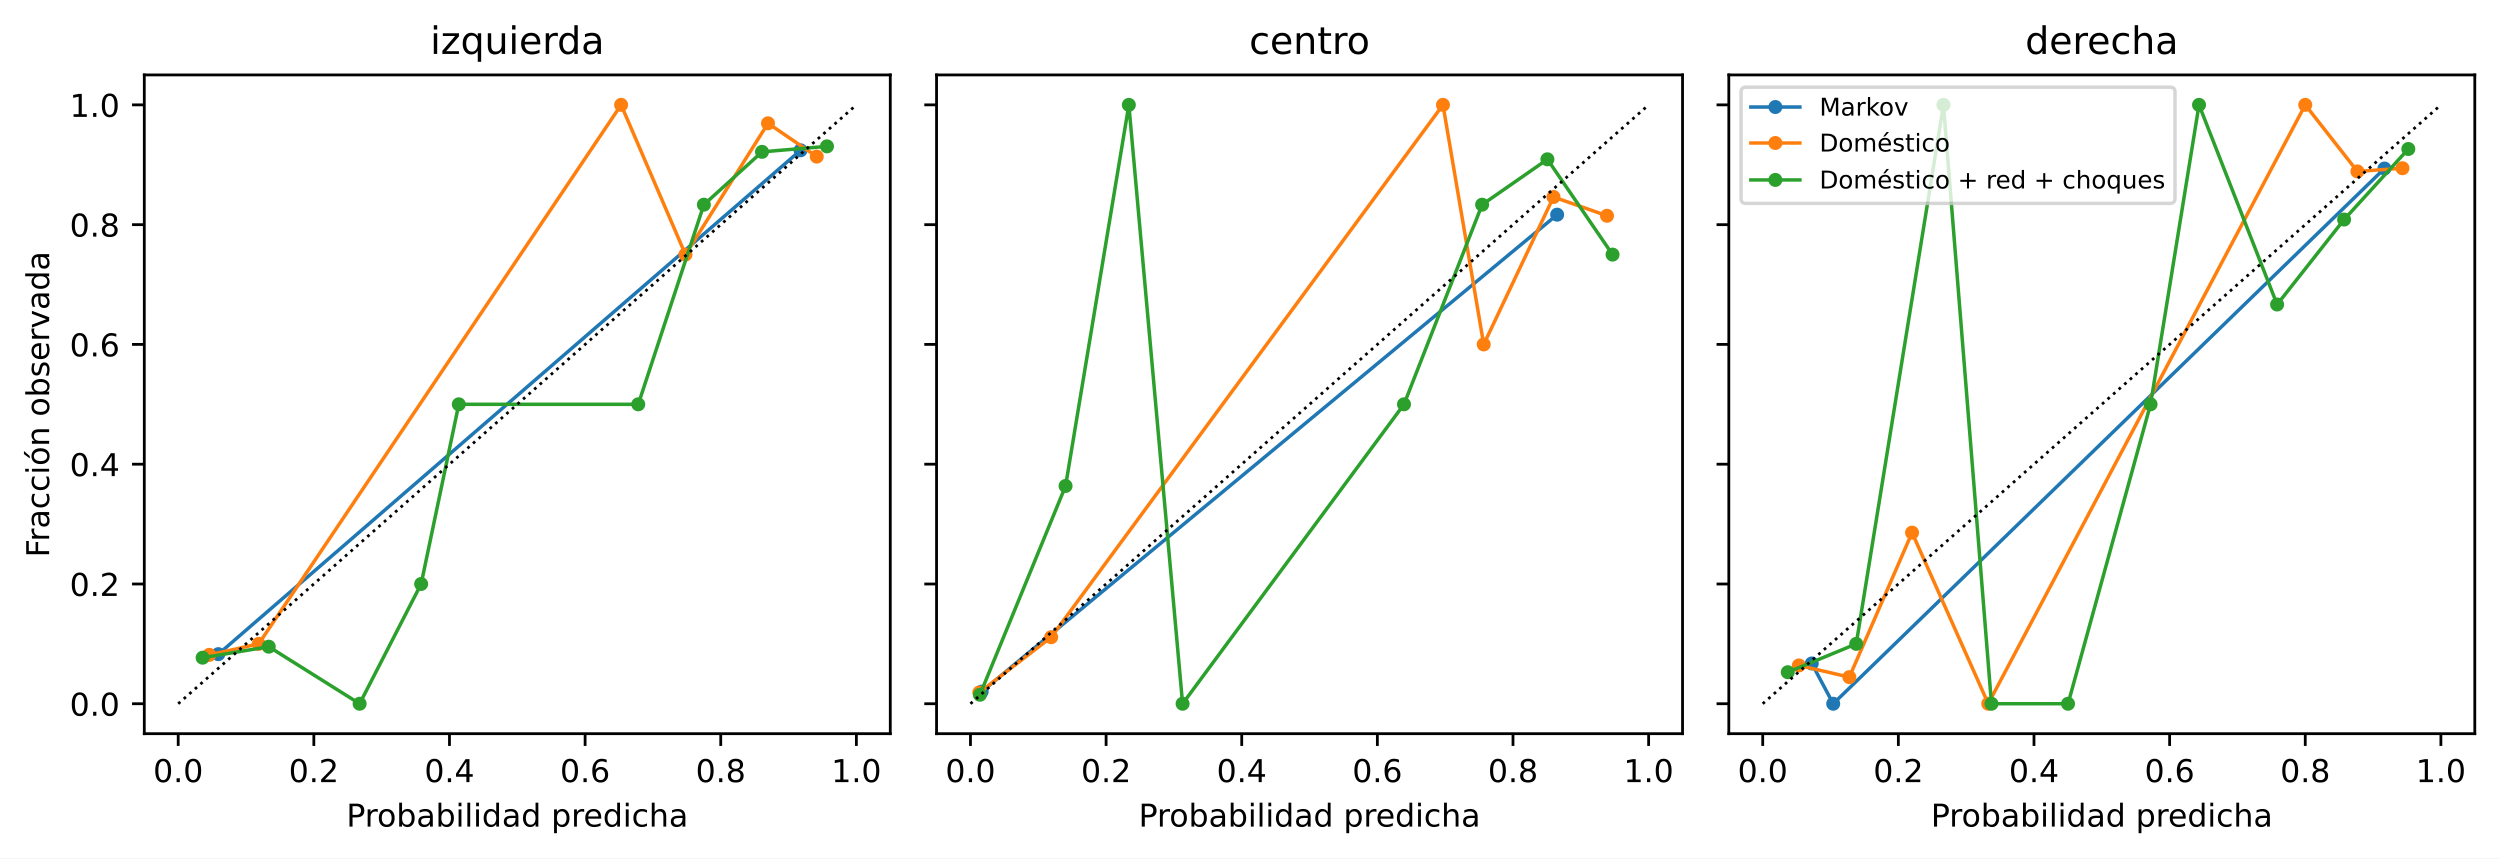
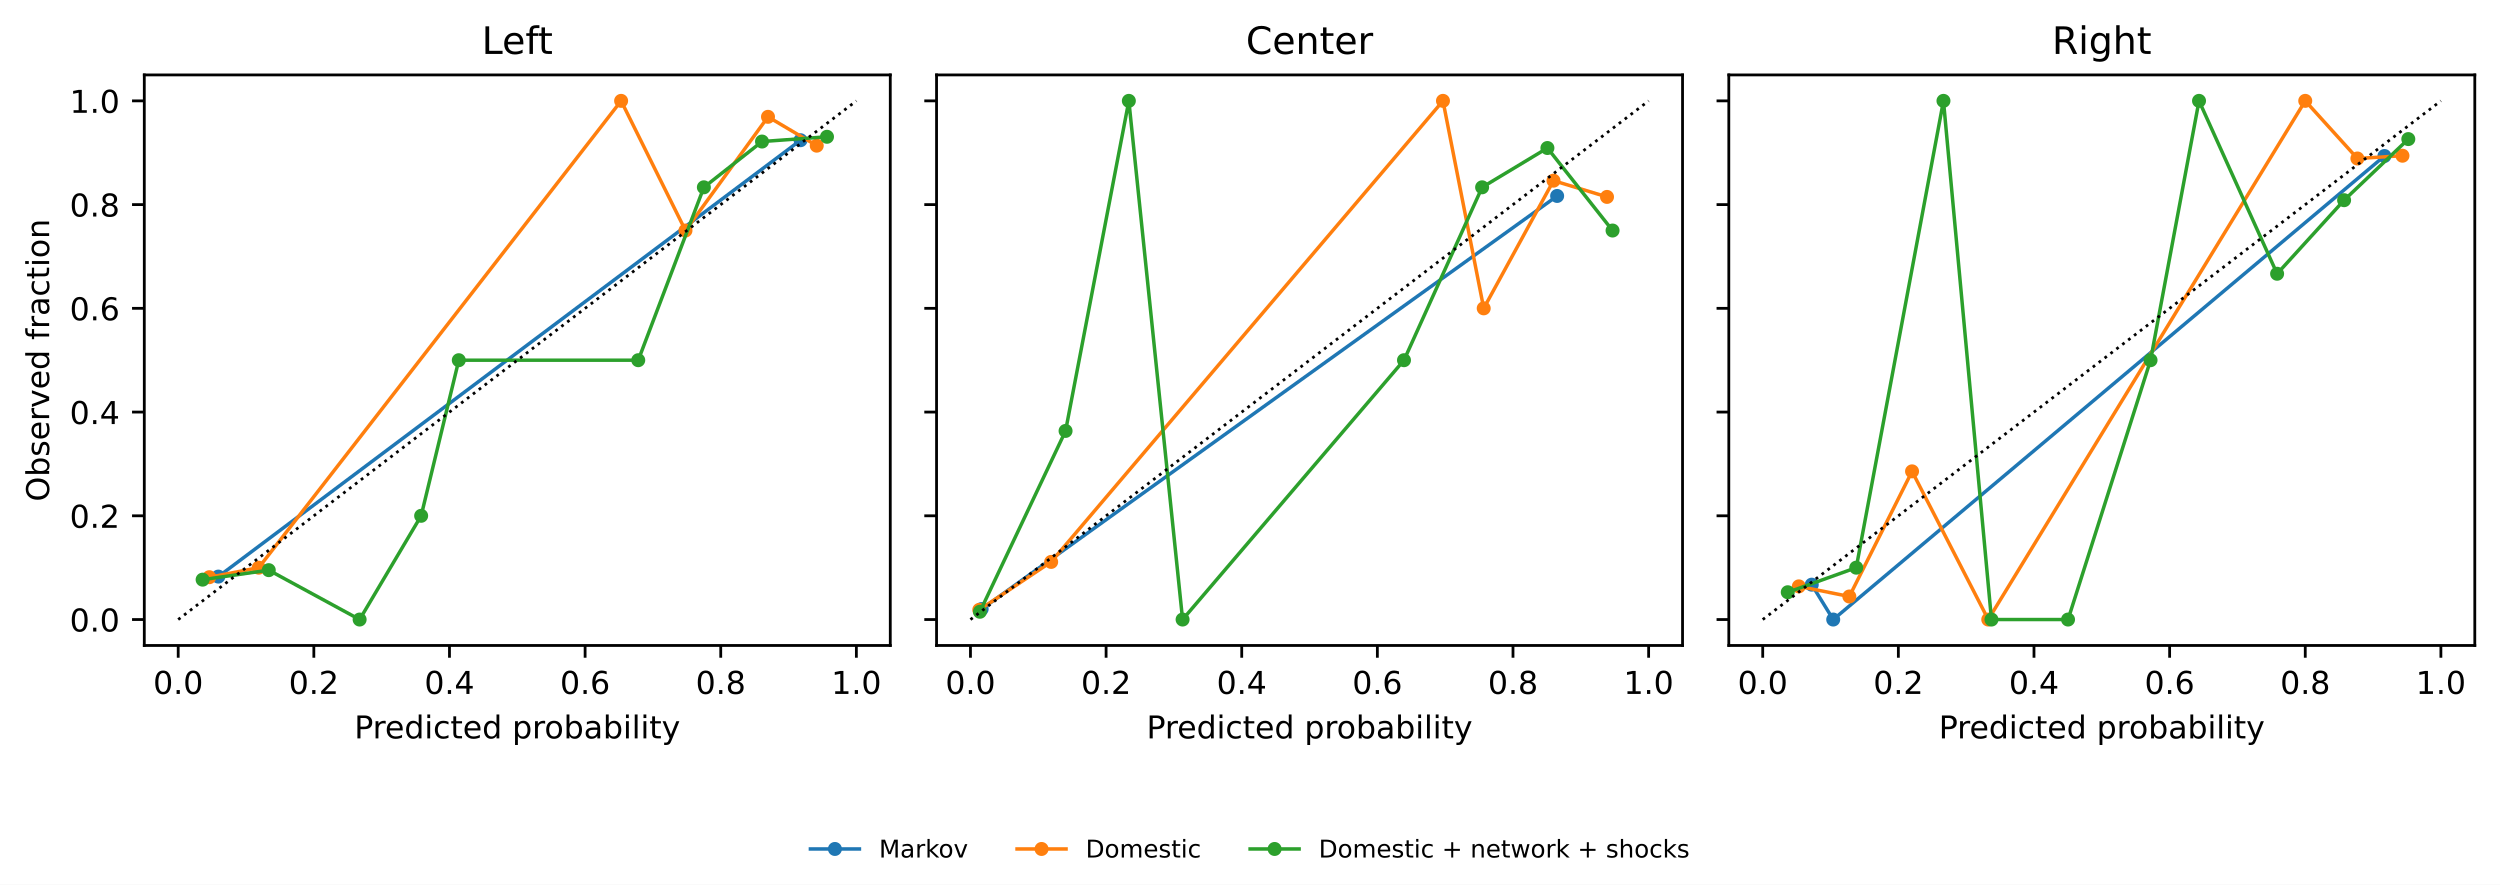
- <svg xmlns="http://www.w3.org/2000/svg" xmlns:xlink="http://www.w3.org/1999/xlink" width="714.223pt" height="245.227pt" viewBox="0 0 714.223 245.227" version="1.1">
+ <svg xmlns="http://www.w3.org/2000/svg" xmlns:xlink="http://www.w3.org/1999/xlink" width="714.223pt" height="252.746pt" viewBox="0 0 714.223 252.746" version="1.1">
  <defs>
    <style type="text/css">*{stroke-linejoin: round; stroke-linecap: butt}</style>
  </defs>
  <g id="figure_1">
    <g id="patch_1">
-       <path d="M 0 245.227  L 714.223 245.227  L 714.223 0  L 0 0  z " style="fill: #ffffff" />
+       <path d="M 0 252.746  L 714.223 252.746  L 714.223 0  L 0 0  z " style="fill: #ffffff" />
    </g>
    <g id="axes_1">
      <g id="patch_2">
-         <path d="M 41.223 209.606  L 254.343 209.606  L 254.343 21.406  L 41.223 21.406  z " style="fill: #ffffff" />
+         <path d="M 41.223 184.406  L 254.343 184.406  L 254.343 21.406  L 41.223 21.406  z " style="fill: #ffffff" />
      </g>
      <g id="matplotlib.axis_1">
        <g id="xtick_1">
          <g id="line2d_1">
            <defs>
-               <path id="m44f954d592" d="M 0 0  L 0 3.5  " style="stroke: #000000; stroke-width: 0.8" />
+               <path id="m53b1860541" d="M 0 0  L 0 3.5  " style="stroke: #000000; stroke-width: 0.8" />
            </defs>
            <g>
-               <use xlink:href="#m44f954d592" x="50.91" y="209.606" style="stroke: #000000; stroke-width: 0.8" />
+               <use xlink:href="#m53b1860541" x="50.91" y="184.406" style="stroke: #000000; stroke-width: 0.8" />
            </g>
          </g>
          <g id="text_1">
-             <text style="font-size: 9px; font-family: 'DejaVu Sans'; text-anchor: middle" x="50.91" y="223.445" transform="rotate(-0 50.9104 223.4449)">0.0</text>
+             <text style="font-size: 9px; font-family: 'DejaVu Sans'; text-anchor: middle" x="50.91" y="198.245" transform="rotate(-0 50.9104 198.2449)">0.0</text>
          </g>
        </g>
        <g id="xtick_2">
          <g id="line2d_2">
            <g>
-               <use xlink:href="#m44f954d592" x="89.659" y="209.606" style="stroke: #000000; stroke-width: 0.8" />
+               <use xlink:href="#m53b1860541" x="89.659" y="184.406" style="stroke: #000000; stroke-width: 0.8" />
            </g>
          </g>
          <g id="text_2">
-             <text style="font-size: 9px; font-family: 'DejaVu Sans'; text-anchor: middle" x="89.659" y="223.445" transform="rotate(-0 89.65949 223.4449)">0.2</text>
+             <text style="font-size: 9px; font-family: 'DejaVu Sans'; text-anchor: middle" x="89.659" y="198.245" transform="rotate(-0 89.65949 198.2449)">0.2</text>
          </g>
        </g>
        <g id="xtick_3">
          <g id="line2d_3">
            <g>
-               <use xlink:href="#m44f954d592" x="128.409" y="209.606" style="stroke: #000000; stroke-width: 0.8" />
+               <use xlink:href="#m53b1860541" x="128.409" y="184.406" style="stroke: #000000; stroke-width: 0.8" />
            </g>
          </g>
          <g id="text_3">
-             <text style="font-size: 9px; font-family: 'DejaVu Sans'; text-anchor: middle" x="128.409" y="223.445" transform="rotate(-0 128.4086 223.4449)">0.4</text>
+             <text style="font-size: 9px; font-family: 'DejaVu Sans'; text-anchor: middle" x="128.409" y="198.245" transform="rotate(-0 128.4086 198.2449)">0.4</text>
          </g>
        </g>
        <g id="xtick_4">
          <g id="line2d_4">
            <g>
-               <use xlink:href="#m44f954d592" x="167.158" y="209.606" style="stroke: #000000; stroke-width: 0.8" />
+               <use xlink:href="#m53b1860541" x="167.158" y="184.406" style="stroke: #000000; stroke-width: 0.8" />
            </g>
          </g>
          <g id="text_4">
-             <text style="font-size: 9px; font-family: 'DejaVu Sans'; text-anchor: middle" x="167.158" y="223.445" transform="rotate(-0 167.1577 223.4449)">0.6</text>
+             <text style="font-size: 9px; font-family: 'DejaVu Sans'; text-anchor: middle" x="167.158" y="198.245" transform="rotate(-0 167.1577 198.2449)">0.6</text>
          </g>
        </g>
        <g id="xtick_5">
          <g id="line2d_5">
            <g>
-               <use xlink:href="#m44f954d592" x="205.907" y="209.606" style="stroke: #000000; stroke-width: 0.8" />
+               <use xlink:href="#m53b1860541" x="205.907" y="184.406" style="stroke: #000000; stroke-width: 0.8" />
            </g>
          </g>
          <g id="text_5">
-             <text style="font-size: 9px; font-family: 'DejaVu Sans'; text-anchor: middle" x="205.907" y="223.445" transform="rotate(-0 205.9068 223.4449)">0.8</text>
+             <text style="font-size: 9px; font-family: 'DejaVu Sans'; text-anchor: middle" x="205.907" y="198.245" transform="rotate(-0 205.9068 198.2449)">0.8</text>
          </g>
        </g>
        <g id="xtick_6">
          <g id="line2d_6">
            <g>
-               <use xlink:href="#m44f954d592" x="244.656" y="209.606" style="stroke: #000000; stroke-width: 0.8" />
+               <use xlink:href="#m53b1860541" x="244.656" y="184.406" style="stroke: #000000; stroke-width: 0.8" />
            </g>
          </g>
          <g id="text_6">
-             <text style="font-size: 9px; font-family: 'DejaVu Sans'; text-anchor: middle" x="244.656" y="223.445" transform="rotate(-0 244.6559 223.4449)">1.0</text>
+             <text style="font-size: 9px; font-family: 'DejaVu Sans'; text-anchor: middle" x="244.656" y="198.245" transform="rotate(-0 244.6559 198.2449)">1.0</text>
          </g>
        </g>
        <g id="text_7">
-           <text style="font-size: 9px; font-family: 'DejaVu Sans'; text-anchor: middle" x="147.783" y="236.155" transform="rotate(-0 147.7831 236.1552)">Probabilidad predicha</text>
+           <text style="font-size: 9px; font-family: 'DejaVu Sans'; text-anchor: middle" x="147.783" y="210.955" transform="rotate(-0 147.7831 210.9552)">Predicted probability</text>
        </g>
      </g>
      <g id="matplotlib.axis_2">
        <g id="ytick_1">
          <g id="line2d_7">
            <defs>
-               <path id="m772bb46db2" d="M 0 0  L -3.5 0  " style="stroke: #000000; stroke-width: 0.8" />
+               <path id="m2ec05d29e2" d="M 0 0  L -3.5 0  " style="stroke: #000000; stroke-width: 0.8" />
            </defs>
            <g>
-               <use xlink:href="#m772bb46db2" x="41.223" y="201.052" style="stroke: #000000; stroke-width: 0.8" />
+               <use xlink:href="#m2ec05d29e2" x="41.223" y="176.997" style="stroke: #000000; stroke-width: 0.8" />
            </g>
          </g>
          <g id="text_8">
-             <text style="font-size: 9px; font-family: 'DejaVu Sans'; text-anchor: end" x="34.223" y="204.471" transform="rotate(-0 34.22313 204.4711)">0.0</text>
+             <text style="font-size: 9px; font-family: 'DejaVu Sans'; text-anchor: end" x="34.223" y="180.417" transform="rotate(-0 34.22313 180.4165)">0.0</text>
          </g>
        </g>
        <g id="ytick_2">
          <g id="line2d_8">
            <g>
-               <use xlink:href="#m772bb46db2" x="41.223" y="166.834" style="stroke: #000000; stroke-width: 0.8" />
+               <use xlink:href="#m2ec05d29e2" x="41.223" y="147.361" style="stroke: #000000; stroke-width: 0.8" />
            </g>
          </g>
          <g id="text_9">
-             <text style="font-size: 9px; font-family: 'DejaVu Sans'; text-anchor: end" x="34.223" y="170.253" transform="rotate(-0 34.22313 170.2529)">0.2</text>
+             <text style="font-size: 9px; font-family: 'DejaVu Sans'; text-anchor: end" x="34.223" y="150.78" transform="rotate(-0 34.22313 150.7802)">0.2</text>
          </g>
        </g>
        <g id="ytick_3">
          <g id="line2d_9">
            <g>
-               <use xlink:href="#m772bb46db2" x="41.223" y="132.615" style="stroke: #000000; stroke-width: 0.8" />
+               <use xlink:href="#m2ec05d29e2" x="41.223" y="117.724" style="stroke: #000000; stroke-width: 0.8" />
            </g>
          </g>
          <g id="text_10">
-             <text style="font-size: 9px; font-family: 'DejaVu Sans'; text-anchor: end" x="34.223" y="136.035" transform="rotate(-0 34.22313 136.0347)">0.4</text>
+             <text style="font-size: 9px; font-family: 'DejaVu Sans'; text-anchor: end" x="34.223" y="121.144" transform="rotate(-0 34.22313 121.1438)">0.4</text>
          </g>
        </g>
        <g id="ytick_4">
          <g id="line2d_10">
            <g>
-               <use xlink:href="#m772bb46db2" x="41.223" y="98.397" style="stroke: #000000; stroke-width: 0.8" />
+               <use xlink:href="#m2ec05d29e2" x="41.223" y="88.088" style="stroke: #000000; stroke-width: 0.8" />
            </g>
          </g>
          <g id="text_11">
-             <text style="font-size: 9px; font-family: 'DejaVu Sans'; text-anchor: end" x="34.223" y="101.817" transform="rotate(-0 34.22313 101.8165)">0.6</text>
+             <text style="font-size: 9px; font-family: 'DejaVu Sans'; text-anchor: end" x="34.223" y="91.507" transform="rotate(-0 34.22313 91.50743)">0.6</text>
          </g>
        </g>
        <g id="ytick_5">
          <g id="line2d_11">
            <g>
-               <use xlink:href="#m772bb46db2" x="41.223" y="64.179" style="stroke: #000000; stroke-width: 0.8" />
+               <use xlink:href="#m2ec05d29e2" x="41.223" y="58.452" style="stroke: #000000; stroke-width: 0.8" />
            </g>
          </g>
          <g id="text_12">
-             <text style="font-size: 9px; font-family: 'DejaVu Sans'; text-anchor: end" x="34.223" y="67.598" transform="rotate(-0 34.22313 67.59834)">0.8</text>
+             <text style="font-size: 9px; font-family: 'DejaVu Sans'; text-anchor: end" x="34.223" y="61.871" transform="rotate(-0 34.22313 61.87106)">0.8</text>
          </g>
        </g>
        <g id="ytick_6">
          <g id="line2d_12">
            <g>
-               <use xlink:href="#m772bb46db2" x="41.223" y="29.961" style="stroke: #000000; stroke-width: 0.8" />
+               <use xlink:href="#m2ec05d29e2" x="41.223" y="28.815" style="stroke: #000000; stroke-width: 0.8" />
            </g>
          </g>
          <g id="text_13">
-             <text style="font-size: 9px; font-family: 'DejaVu Sans'; text-anchor: end" x="34.223" y="33.38" transform="rotate(-0 34.22313 33.38016)">1.0</text>
+             <text style="font-size: 9px; font-family: 'DejaVu Sans'; text-anchor: end" x="34.223" y="32.235" transform="rotate(-0 34.22313 32.2347)">1.0</text>
          </g>
        </g>
        <g id="text_14">
-           <text style="font-size: 9px; font-family: 'DejaVu Sans'; text-anchor: middle" x="14.039" y="115.506" transform="rotate(-90 14.03859 115.5063)">Fracción observada</text>
+           <text style="font-size: 9px; font-family: 'DejaVu Sans'; text-anchor: middle" x="14.039" y="102.906" transform="rotate(-90 14.03859 102.9063)">Observed fraction</text>
        </g>
      </g>
      <g id="line2d_13">
-         <path d="M 62.372 186.885  L 228.708 42.94  " clip-path="url(#pf3b83fc0ba)" style="fill: none; stroke: #1f77b4; stroke-linecap: square" />
+         <path d="M 62.372 164.727  L 228.708 40.057  " clip-path="url(#pd8015d401e)" style="fill: none; stroke: #1f77b4; stroke-linecap: square" />
        <defs>
-           <path id="m45392f86b3" d="M 0 1.5  C 0.398 1.5 0.779 1.342 1.061 1.061  C 1.342 0.779 1.5 0.398 1.5 0  C 1.5 -0.398 1.342 -0.779 1.061 -1.061  C 0.779 -1.342 0.398 -1.5 0 -1.5  C -0.398 -1.5 -0.779 -1.342 -1.061 -1.061  C -1.342 -0.779 -1.5 -0.398 -1.5 0  C -1.5 0.398 -1.342 0.779 -1.061 1.061  C -0.779 1.342 -0.398 1.5 0 1.5  z " style="stroke: #1f77b4" />
+           <path id="m1b25d812cb" d="M 0 1.5  C 0.398 1.5 0.779 1.342 1.061 1.061  C 1.342 0.779 1.5 0.398 1.5 0  C 1.5 -0.398 1.342 -0.779 1.061 -1.061  C 0.779 -1.342 0.398 -1.5 0 -1.5  C -0.398 -1.5 -0.779 -1.342 -1.061 -1.061  C -1.342 -0.779 -1.5 -0.398 -1.5 0  C -1.5 0.398 -1.342 0.779 -1.061 1.061  C -0.779 1.342 -0.398 1.5 0 1.5  z " style="stroke: #1f77b4" />
        </defs>
-         <g clip-path="url(#pf3b83fc0ba)">
-           <use xlink:href="#m45392f86b3" x="62.372" y="186.885" style="fill: #1f77b4; stroke: #1f77b4" />
-           <use xlink:href="#m45392f86b3" x="228.708" y="42.94" style="fill: #1f77b4; stroke: #1f77b4" />
+         <g clip-path="url(#pd8015d401e)">
+           <use xlink:href="#m1b25d812cb" x="62.372" y="164.727" style="fill: #1f77b4; stroke: #1f77b4" />
+           <use xlink:href="#m1b25d812cb" x="228.708" y="40.057" style="fill: #1f77b4; stroke: #1f77b4" />
        </g>
      </g>
      <g id="line2d_14">
-         <path d="M 59.795 187.085  L 73.911 183.943  L 177.446 29.961  L 195.834 72.734  L 219.409 35.225  L 233.333 44.737  " clip-path="url(#pf3b83fc0ba)" style="fill: none; stroke: #ff7f0e; stroke-linecap: square" />
+         <path d="M 59.795 164.901  L 73.911 162.179  L 177.446 28.815  L 195.834 65.861  L 219.409 33.375  L 233.333 41.613  " clip-path="url(#pd8015d401e)" style="fill: none; stroke: #ff7f0e; stroke-linecap: square" />
        <defs>
-           <path id="me7649b5c4c" d="M 0 1.5  C 0.398 1.5 0.779 1.342 1.061 1.061  C 1.342 0.779 1.5 0.398 1.5 0  C 1.5 -0.398 1.342 -0.779 1.061 -1.061  C 0.779 -1.342 0.398 -1.5 0 -1.5  C -0.398 -1.5 -0.779 -1.342 -1.061 -1.061  C -1.342 -0.779 -1.5 -0.398 -1.5 0  C -1.5 0.398 -1.342 0.779 -1.061 1.061  C -0.779 1.342 -0.398 1.5 0 1.5  z " style="stroke: #ff7f0e" />
+           <path id="m0b7ecb78f1" d="M 0 1.5  C 0.398 1.5 0.779 1.342 1.061 1.061  C 1.342 0.779 1.5 0.398 1.5 0  C 1.5 -0.398 1.342 -0.779 1.061 -1.061  C 0.779 -1.342 0.398 -1.5 0 -1.5  C -0.398 -1.5 -0.779 -1.342 -1.061 -1.061  C -1.342 -0.779 -1.5 -0.398 -1.5 0  C -1.5 0.398 -1.342 0.779 -1.061 1.061  C -0.779 1.342 -0.398 1.5 0 1.5  z " style="stroke: #ff7f0e" />
        </defs>
-         <g clip-path="url(#pf3b83fc0ba)">
-           <use xlink:href="#me7649b5c4c" x="59.795" y="187.085" style="fill: #ff7f0e; stroke: #ff7f0e" />
-           <use xlink:href="#me7649b5c4c" x="73.911" y="183.943" style="fill: #ff7f0e; stroke: #ff7f0e" />
-           <use xlink:href="#me7649b5c4c" x="177.446" y="29.961" style="fill: #ff7f0e; stroke: #ff7f0e" />
-           <use xlink:href="#me7649b5c4c" x="195.834" y="72.734" style="fill: #ff7f0e; stroke: #ff7f0e" />
-           <use xlink:href="#me7649b5c4c" x="219.409" y="35.225" style="fill: #ff7f0e; stroke: #ff7f0e" />
-           <use xlink:href="#me7649b5c4c" x="233.333" y="44.737" style="fill: #ff7f0e; stroke: #ff7f0e" />
+         <g clip-path="url(#pd8015d401e)">
+           <use xlink:href="#m0b7ecb78f1" x="59.795" y="164.901" style="fill: #ff7f0e; stroke: #ff7f0e" />
+           <use xlink:href="#m0b7ecb78f1" x="73.911" y="162.179" style="fill: #ff7f0e; stroke: #ff7f0e" />
+           <use xlink:href="#m0b7ecb78f1" x="177.446" y="28.815" style="fill: #ff7f0e; stroke: #ff7f0e" />
+           <use xlink:href="#m0b7ecb78f1" x="195.834" y="65.861" style="fill: #ff7f0e; stroke: #ff7f0e" />
+           <use xlink:href="#m0b7ecb78f1" x="219.409" y="33.375" style="fill: #ff7f0e; stroke: #ff7f0e" />
+           <use xlink:href="#m0b7ecb78f1" x="233.333" y="41.613" style="fill: #ff7f0e; stroke: #ff7f0e" />
        </g>
      </g>
      <g id="line2d_15">
-         <path d="M 57.885 187.891  L 76.781 184.757  L 102.741 201.052  L 120.317 166.834  L 131.072 115.506  L 182.34 115.506  L 201.087 58.476  L 217.701 43.38  L 236.263 41.811  " clip-path="url(#pf3b83fc0ba)" style="fill: none; stroke: #2ca02c; stroke-linecap: square" />
+         <path d="M 57.885 165.599  L 76.781 162.885  L 102.741 176.997  L 120.317 147.361  L 131.072 102.906  L 182.34 102.906  L 201.087 53.512  L 217.701 40.438  L 236.263 39.079  " clip-path="url(#pd8015d401e)" style="fill: none; stroke: #2ca02c; stroke-linecap: square" />
        <defs>
-           <path id="mce4a92efee" d="M 0 1.5  C 0.398 1.5 0.779 1.342 1.061 1.061  C 1.342 0.779 1.5 0.398 1.5 0  C 1.5 -0.398 1.342 -0.779 1.061 -1.061  C 0.779 -1.342 0.398 -1.5 0 -1.5  C -0.398 -1.5 -0.779 -1.342 -1.061 -1.061  C -1.342 -0.779 -1.5 -0.398 -1.5 0  C -1.5 0.398 -1.342 0.779 -1.061 1.061  C -0.779 1.342 -0.398 1.5 0 1.5  z " style="stroke: #2ca02c" />
+           <path id="m125ef17b14" d="M 0 1.5  C 0.398 1.5 0.779 1.342 1.061 1.061  C 1.342 0.779 1.5 0.398 1.5 0  C 1.5 -0.398 1.342 -0.779 1.061 -1.061  C 0.779 -1.342 0.398 -1.5 0 -1.5  C -0.398 -1.5 -0.779 -1.342 -1.061 -1.061  C -1.342 -0.779 -1.5 -0.398 -1.5 0  C -1.5 0.398 -1.342 0.779 -1.061 1.061  C -0.779 1.342 -0.398 1.5 0 1.5  z " style="stroke: #2ca02c" />
        </defs>
-         <g clip-path="url(#pf3b83fc0ba)">
-           <use xlink:href="#mce4a92efee" x="57.885" y="187.891" style="fill: #2ca02c; stroke: #2ca02c" />
-           <use xlink:href="#mce4a92efee" x="76.781" y="184.757" style="fill: #2ca02c; stroke: #2ca02c" />
-           <use xlink:href="#mce4a92efee" x="102.741" y="201.052" style="fill: #2ca02c; stroke: #2ca02c" />
-           <use xlink:href="#mce4a92efee" x="120.317" y="166.834" style="fill: #2ca02c; stroke: #2ca02c" />
-           <use xlink:href="#mce4a92efee" x="131.072" y="115.506" style="fill: #2ca02c; stroke: #2ca02c" />
-           <use xlink:href="#mce4a92efee" x="182.34" y="115.506" style="fill: #2ca02c; stroke: #2ca02c" />
-           <use xlink:href="#mce4a92efee" x="201.087" y="58.476" style="fill: #2ca02c; stroke: #2ca02c" />
-           <use xlink:href="#mce4a92efee" x="217.701" y="43.38" style="fill: #2ca02c; stroke: #2ca02c" />
-           <use xlink:href="#mce4a92efee" x="236.263" y="41.811" style="fill: #2ca02c; stroke: #2ca02c" />
+         <g clip-path="url(#pd8015d401e)">
+           <use xlink:href="#m125ef17b14" x="57.885" y="165.599" style="fill: #2ca02c; stroke: #2ca02c" />
+           <use xlink:href="#m125ef17b14" x="76.781" y="162.885" style="fill: #2ca02c; stroke: #2ca02c" />
+           <use xlink:href="#m125ef17b14" x="102.741" y="176.997" style="fill: #2ca02c; stroke: #2ca02c" />
+           <use xlink:href="#m125ef17b14" x="120.317" y="147.361" style="fill: #2ca02c; stroke: #2ca02c" />
+           <use xlink:href="#m125ef17b14" x="131.072" y="102.906" style="fill: #2ca02c; stroke: #2ca02c" />
+           <use xlink:href="#m125ef17b14" x="182.34" y="102.906" style="fill: #2ca02c; stroke: #2ca02c" />
+           <use xlink:href="#m125ef17b14" x="201.087" y="53.512" style="fill: #2ca02c; stroke: #2ca02c" />
+           <use xlink:href="#m125ef17b14" x="217.701" y="40.438" style="fill: #2ca02c; stroke: #2ca02c" />
+           <use xlink:href="#m125ef17b14" x="236.263" y="39.079" style="fill: #2ca02c; stroke: #2ca02c" />
        </g>
      </g>
      <g id="line2d_16">
-         <path d="M 50.91 201.052  L 244.656 29.961  " clip-path="url(#pf3b83fc0ba)" style="fill: none; stroke-dasharray: 0.8,1.32; stroke-dashoffset: 0; stroke: #000000; stroke-width: 0.8" />
+         <path d="M 50.91 176.997  L 244.656 28.815  " clip-path="url(#pd8015d401e)" style="fill: none; stroke-dasharray: 0.8,1.32; stroke-dashoffset: 0; stroke: #000000; stroke-width: 0.8" />
      </g>
      <g id="patch_3">
-         <path d="M 41.223 209.606  L 41.223 21.406  " style="fill: none; stroke: #000000; stroke-width: 0.8; stroke-linejoin: miter; stroke-linecap: square" />
+         <path d="M 41.223 184.406  L 41.223 21.406  " style="fill: none; stroke: #000000; stroke-width: 0.8; stroke-linejoin: miter; stroke-linecap: square" />
      </g>
      <g id="patch_4">
-         <path d="M 254.343 209.606  L 254.343 21.406  " style="fill: none; stroke: #000000; stroke-width: 0.8; stroke-linejoin: miter; stroke-linecap: square" />
+         <path d="M 254.343 184.406  L 254.343 21.406  " style="fill: none; stroke: #000000; stroke-width: 0.8; stroke-linejoin: miter; stroke-linecap: square" />
      </g>
      <g id="patch_5">
-         <path d="M 41.223 209.606  L 254.343 209.606  " style="fill: none; stroke: #000000; stroke-width: 0.8; stroke-linejoin: miter; stroke-linecap: square" />
+         <path d="M 41.223 184.406  L 254.343 184.406  " style="fill: none; stroke: #000000; stroke-width: 0.8; stroke-linejoin: miter; stroke-linecap: square" />
      </g>
      <g id="patch_6">
        <path d="M 41.223 21.406  L 254.343 21.406  " style="fill: none; stroke: #000000; stroke-width: 0.8; stroke-linejoin: miter; stroke-linecap: square" />
      </g>
      <g id="text_15">
-         <text style="font-size: 10.8px; font-family: 'DejaVu Sans'; text-anchor: middle" x="147.783" y="15.406" transform="rotate(-0 147.7831 15.40631)">izquierda</text>
+         <text style="font-size: 10.8px; font-family: 'DejaVu Sans'; text-anchor: middle" x="147.783" y="15.406" transform="rotate(-0 147.7831 15.40631)">Left</text>
      </g>
    </g>
    <g id="axes_2">
      <g id="patch_7">
-         <path d="M 267.563 209.606  L 480.683 209.606  L 480.683 21.406  L 267.563 21.406  z " style="fill: #ffffff" />
+         <path d="M 267.563 184.406  L 480.683 184.406  L 480.683 21.406  L 267.563 21.406  z " style="fill: #ffffff" />
      </g>
      <g id="matplotlib.axis_3">
        <g id="xtick_7">
          <g id="line2d_17">
            <g>
-               <use xlink:href="#m44f954d592" x="277.25" y="209.606" style="stroke: #000000; stroke-width: 0.8" />
+               <use xlink:href="#m53b1860541" x="277.25" y="184.406" style="stroke: #000000; stroke-width: 0.8" />
            </g>
          </g>
          <g id="text_16">
-             <text style="font-size: 9px; font-family: 'DejaVu Sans'; text-anchor: middle" x="277.25" y="223.445" transform="rotate(-0 277.2504 223.4449)">0.0</text>
+             <text style="font-size: 9px; font-family: 'DejaVu Sans'; text-anchor: middle" x="277.25" y="198.245" transform="rotate(-0 277.2504 198.2449)">0.0</text>
          </g>
        </g>
        <g id="xtick_8">
          <g id="line2d_18">
            <g>
-               <use xlink:href="#m44f954d592" x="315.999" y="209.606" style="stroke: #000000; stroke-width: 0.8" />
+               <use xlink:href="#m53b1860541" x="315.999" y="184.406" style="stroke: #000000; stroke-width: 0.8" />
            </g>
          </g>
          <g id="text_17">
-             <text style="font-size: 9px; font-family: 'DejaVu Sans'; text-anchor: middle" x="315.999" y="223.445" transform="rotate(-0 315.9995 223.4449)">0.2</text>
+             <text style="font-size: 9px; font-family: 'DejaVu Sans'; text-anchor: middle" x="315.999" y="198.245" transform="rotate(-0 315.9995 198.2449)">0.2</text>
          </g>
        </g>
        <g id="xtick_9">
          <g id="line2d_19">
            <g>
-               <use xlink:href="#m44f954d592" x="354.749" y="209.606" style="stroke: #000000; stroke-width: 0.8" />
+               <use xlink:href="#m53b1860541" x="354.749" y="184.406" style="stroke: #000000; stroke-width: 0.8" />
            </g>
          </g>
          <g id="text_18">
-             <text style="font-size: 9px; font-family: 'DejaVu Sans'; text-anchor: middle" x="354.749" y="223.445" transform="rotate(-0 354.7486 223.4449)">0.4</text>
+             <text style="font-size: 9px; font-family: 'DejaVu Sans'; text-anchor: middle" x="354.749" y="198.245" transform="rotate(-0 354.7486 198.2449)">0.4</text>
          </g>
        </g>
        <g id="xtick_10">
          <g id="line2d_20">
            <g>
-               <use xlink:href="#m44f954d592" x="393.498" y="209.606" style="stroke: #000000; stroke-width: 0.8" />
+               <use xlink:href="#m53b1860541" x="393.498" y="184.406" style="stroke: #000000; stroke-width: 0.8" />
            </g>
          </g>
          <g id="text_19">
-             <text style="font-size: 9px; font-family: 'DejaVu Sans'; text-anchor: middle" x="393.498" y="223.445" transform="rotate(-0 393.4977 223.4449)">0.6</text>
+             <text style="font-size: 9px; font-family: 'DejaVu Sans'; text-anchor: middle" x="393.498" y="198.245" transform="rotate(-0 393.4977 198.2449)">0.6</text>
          </g>
        </g>
        <g id="xtick_11">
          <g id="line2d_21">
            <g>
-               <use xlink:href="#m44f954d592" x="432.247" y="209.606" style="stroke: #000000; stroke-width: 0.8" />
+               <use xlink:href="#m53b1860541" x="432.247" y="184.406" style="stroke: #000000; stroke-width: 0.8" />
            </g>
          </g>
          <g id="text_20">
-             <text style="font-size: 9px; font-family: 'DejaVu Sans'; text-anchor: middle" x="432.247" y="223.445" transform="rotate(-0 432.2468 223.4449)">0.8</text>
+             <text style="font-size: 9px; font-family: 'DejaVu Sans'; text-anchor: middle" x="432.247" y="198.245" transform="rotate(-0 432.2468 198.2449)">0.8</text>
          </g>
        </g>
        <g id="xtick_12">
          <g id="line2d_22">
            <g>
-               <use xlink:href="#m44f954d592" x="470.996" y="209.606" style="stroke: #000000; stroke-width: 0.8" />
+               <use xlink:href="#m53b1860541" x="470.996" y="184.406" style="stroke: #000000; stroke-width: 0.8" />
            </g>
          </g>
          <g id="text_21">
-             <text style="font-size: 9px; font-family: 'DejaVu Sans'; text-anchor: middle" x="470.996" y="223.445" transform="rotate(-0 470.9959 223.4449)">1.0</text>
+             <text style="font-size: 9px; font-family: 'DejaVu Sans'; text-anchor: middle" x="470.996" y="198.245" transform="rotate(-0 470.9959 198.2449)">1.0</text>
          </g>
        </g>
        <g id="text_22">
-           <text style="font-size: 9px; font-family: 'DejaVu Sans'; text-anchor: middle" x="374.123" y="236.155" transform="rotate(-0 374.1231 236.1552)">Probabilidad predicha</text>
+           <text style="font-size: 9px; font-family: 'DejaVu Sans'; text-anchor: middle" x="374.123" y="210.955" transform="rotate(-0 374.1231 210.9552)">Predicted probability</text>
        </g>
      </g>
      <g id="matplotlib.axis_4">
        <g id="ytick_7">
          <g id="line2d_23">
            <g>
-               <use xlink:href="#m772bb46db2" x="267.563" y="201.052" style="stroke: #000000; stroke-width: 0.8" />
+               <use xlink:href="#m2ec05d29e2" x="267.563" y="176.997" style="stroke: #000000; stroke-width: 0.8" />
            </g>
          </g>
        </g>
        <g id="ytick_8">
          <g id="line2d_24">
            <g>
-               <use xlink:href="#m772bb46db2" x="267.563" y="166.834" style="stroke: #000000; stroke-width: 0.8" />
+               <use xlink:href="#m2ec05d29e2" x="267.563" y="147.361" style="stroke: #000000; stroke-width: 0.8" />
            </g>
          </g>
        </g>
        <g id="ytick_9">
          <g id="line2d_25">
            <g>
-               <use xlink:href="#m772bb46db2" x="267.563" y="132.615" style="stroke: #000000; stroke-width: 0.8" />
+               <use xlink:href="#m2ec05d29e2" x="267.563" y="117.724" style="stroke: #000000; stroke-width: 0.8" />
            </g>
          </g>
        </g>
        <g id="ytick_10">
          <g id="line2d_26">
            <g>
-               <use xlink:href="#m772bb46db2" x="267.563" y="98.397" style="stroke: #000000; stroke-width: 0.8" />
+               <use xlink:href="#m2ec05d29e2" x="267.563" y="88.088" style="stroke: #000000; stroke-width: 0.8" />
            </g>
          </g>
        </g>
        <g id="ytick_11">
          <g id="line2d_27">
            <g>
-               <use xlink:href="#m772bb46db2" x="267.563" y="64.179" style="stroke: #000000; stroke-width: 0.8" />
+               <use xlink:href="#m2ec05d29e2" x="267.563" y="58.452" style="stroke: #000000; stroke-width: 0.8" />
            </g>
          </g>
        </g>
        <g id="ytick_12">
          <g id="line2d_28">
            <g>
-               <use xlink:href="#m772bb46db2" x="267.563" y="29.961" style="stroke: #000000; stroke-width: 0.8" />
+               <use xlink:href="#m2ec05d29e2" x="267.563" y="28.815" style="stroke: #000000; stroke-width: 0.8" />
            </g>
          </g>
        </g>
      </g>
      <g id="line2d_29">
-         <path d="M 280.446 197.592  L 444.858 61.328  " clip-path="url(#p173b47a0e8)" style="fill: none; stroke: #1f77b4; stroke-linecap: square" />
-         <g clip-path="url(#p173b47a0e8)">
-           <use xlink:href="#m45392f86b3" x="280.446" y="197.592" style="fill: #1f77b4; stroke: #1f77b4" />
-           <use xlink:href="#m45392f86b3" x="444.858" y="61.328" style="fill: #1f77b4; stroke: #1f77b4" />
+         <path d="M 280.446 174.001  L 444.858 55.982  " clip-path="url(#p95a00593b8)" style="fill: none; stroke: #1f77b4; stroke-linecap: square" />
+         <g clip-path="url(#p95a00593b8)">
+           <use xlink:href="#m1b25d812cb" x="280.446" y="174.001" style="fill: #1f77b4; stroke: #1f77b4" />
+           <use xlink:href="#m1b25d812cb" x="444.858" y="55.982" style="fill: #1f77b4; stroke: #1f77b4" />
        </g>
      </g>
      <g id="line2d_30">
-         <path d="M 279.772 197.854  L 300.305 182.042  L 412.239 29.961  L 423.881 98.397  L 443.819 56.283  L 459.105 61.644  " clip-path="url(#p173b47a0e8)" style="fill: none; stroke: #ff7f0e; stroke-linecap: square" />
-         <g clip-path="url(#p173b47a0e8)">
-           <use xlink:href="#me7649b5c4c" x="279.772" y="197.854" style="fill: #ff7f0e; stroke: #ff7f0e" />
-           <use xlink:href="#me7649b5c4c" x="300.305" y="182.042" style="fill: #ff7f0e; stroke: #ff7f0e" />
-           <use xlink:href="#me7649b5c4c" x="412.239" y="29.961" style="fill: #ff7f0e; stroke: #ff7f0e" />
-           <use xlink:href="#me7649b5c4c" x="423.881" y="98.397" style="fill: #ff7f0e; stroke: #ff7f0e" />
-           <use xlink:href="#me7649b5c4c" x="443.819" y="56.283" style="fill: #ff7f0e; stroke: #ff7f0e" />
-           <use xlink:href="#me7649b5c4c" x="459.105" y="61.644" style="fill: #ff7f0e; stroke: #ff7f0e" />
+         <path d="M 279.772 174.227  L 300.305 160.533  L 412.239 28.815  L 423.881 88.088  L 443.819 51.613  L 459.105 56.256  " clip-path="url(#p95a00593b8)" style="fill: none; stroke: #ff7f0e; stroke-linecap: square" />
+         <g clip-path="url(#p95a00593b8)">
+           <use xlink:href="#m0b7ecb78f1" x="279.772" y="174.227" style="fill: #ff7f0e; stroke: #ff7f0e" />
+           <use xlink:href="#m0b7ecb78f1" x="300.305" y="160.533" style="fill: #ff7f0e; stroke: #ff7f0e" />
+           <use xlink:href="#m0b7ecb78f1" x="412.239" y="28.815" style="fill: #ff7f0e; stroke: #ff7f0e" />
+           <use xlink:href="#m0b7ecb78f1" x="423.881" y="88.088" style="fill: #ff7f0e; stroke: #ff7f0e" />
+           <use xlink:href="#m0b7ecb78f1" x="443.819" y="51.613" style="fill: #ff7f0e; stroke: #ff7f0e" />
+           <use xlink:href="#m0b7ecb78f1" x="459.105" y="56.256" style="fill: #ff7f0e; stroke: #ff7f0e" />
        </g>
      </g>
      <g id="line2d_31">
-         <path d="M 279.954 198.484  L 304.421 138.837  L 322.499 29.961  L 337.853 201.052  L 401.104 115.506  L 423.425 58.476  L 442.08 45.515  L 460.692 72.734  " clip-path="url(#p173b47a0e8)" style="fill: none; stroke: #2ca02c; stroke-linecap: square" />
-         <g clip-path="url(#p173b47a0e8)">
-           <use xlink:href="#mce4a92efee" x="279.954" y="198.484" style="fill: #2ca02c; stroke: #2ca02c" />
-           <use xlink:href="#mce4a92efee" x="304.421" y="138.837" style="fill: #2ca02c; stroke: #2ca02c" />
-           <use xlink:href="#mce4a92efee" x="322.499" y="29.961" style="fill: #2ca02c; stroke: #2ca02c" />
-           <use xlink:href="#mce4a92efee" x="337.853" y="201.052" style="fill: #2ca02c; stroke: #2ca02c" />
-           <use xlink:href="#mce4a92efee" x="401.104" y="115.506" style="fill: #2ca02c; stroke: #2ca02c" />
-           <use xlink:href="#mce4a92efee" x="423.425" y="58.476" style="fill: #2ca02c; stroke: #2ca02c" />
-           <use xlink:href="#mce4a92efee" x="442.08" y="45.515" style="fill: #2ca02c; stroke: #2ca02c" />
-           <use xlink:href="#mce4a92efee" x="460.692" y="72.734" style="fill: #2ca02c; stroke: #2ca02c" />
+         <path d="M 279.954 174.773  L 304.421 123.113  L 322.499 28.815  L 337.853 176.997  L 401.104 102.906  L 423.425 53.512  L 442.08 42.286  L 460.692 65.861  " clip-path="url(#p95a00593b8)" style="fill: none; stroke: #2ca02c; stroke-linecap: square" />
+         <g clip-path="url(#p95a00593b8)">
+           <use xlink:href="#m125ef17b14" x="279.954" y="174.773" style="fill: #2ca02c; stroke: #2ca02c" />
+           <use xlink:href="#m125ef17b14" x="304.421" y="123.113" style="fill: #2ca02c; stroke: #2ca02c" />
+           <use xlink:href="#m125ef17b14" x="322.499" y="28.815" style="fill: #2ca02c; stroke: #2ca02c" />
+           <use xlink:href="#m125ef17b14" x="337.853" y="176.997" style="fill: #2ca02c; stroke: #2ca02c" />
+           <use xlink:href="#m125ef17b14" x="401.104" y="102.906" style="fill: #2ca02c; stroke: #2ca02c" />
+           <use xlink:href="#m125ef17b14" x="423.425" y="53.512" style="fill: #2ca02c; stroke: #2ca02c" />
+           <use xlink:href="#m125ef17b14" x="442.08" y="42.286" style="fill: #2ca02c; stroke: #2ca02c" />
+           <use xlink:href="#m125ef17b14" x="460.692" y="65.861" style="fill: #2ca02c; stroke: #2ca02c" />
        </g>
      </g>
      <g id="line2d_32">
-         <path d="M 277.25 201.052  L 470.996 29.961  " clip-path="url(#p173b47a0e8)" style="fill: none; stroke-dasharray: 0.8,1.32; stroke-dashoffset: 0; stroke: #000000; stroke-width: 0.8" />
+         <path d="M 277.25 176.997  L 470.996 28.815  " clip-path="url(#p95a00593b8)" style="fill: none; stroke-dasharray: 0.8,1.32; stroke-dashoffset: 0; stroke: #000000; stroke-width: 0.8" />
      </g>
      <g id="patch_8">
-         <path d="M 267.563 209.606  L 267.563 21.406  " style="fill: none; stroke: #000000; stroke-width: 0.8; stroke-linejoin: miter; stroke-linecap: square" />
+         <path d="M 267.563 184.406  L 267.563 21.406  " style="fill: none; stroke: #000000; stroke-width: 0.8; stroke-linejoin: miter; stroke-linecap: square" />
      </g>
      <g id="patch_9">
-         <path d="M 480.683 209.606  L 480.683 21.406  " style="fill: none; stroke: #000000; stroke-width: 0.8; stroke-linejoin: miter; stroke-linecap: square" />
+         <path d="M 480.683 184.406  L 480.683 21.406  " style="fill: none; stroke: #000000; stroke-width: 0.8; stroke-linejoin: miter; stroke-linecap: square" />
      </g>
      <g id="patch_10">
-         <path d="M 267.563 209.606  L 480.683 209.606  " style="fill: none; stroke: #000000; stroke-width: 0.8; stroke-linejoin: miter; stroke-linecap: square" />
+         <path d="M 267.563 184.406  L 480.683 184.406  " style="fill: none; stroke: #000000; stroke-width: 0.8; stroke-linejoin: miter; stroke-linecap: square" />
      </g>
      <g id="patch_11">
        <path d="M 267.563 21.406  L 480.683 21.406  " style="fill: none; stroke: #000000; stroke-width: 0.8; stroke-linejoin: miter; stroke-linecap: square" />
      </g>
      <g id="text_23">
-         <text style="font-size: 10.8px; font-family: 'DejaVu Sans'; text-anchor: middle" x="374.123" y="15.406" transform="rotate(-0 374.1231 15.40631)">centro</text>
+         <text style="font-size: 10.8px; font-family: 'DejaVu Sans'; text-anchor: middle" x="374.123" y="15.406" transform="rotate(-0 374.1231 15.40631)">Center</text>
      </g>
    </g>
    <g id="axes_3">
      <g id="patch_12">
-         <path d="M 493.903 209.606  L 707.023 209.606  L 707.023 21.406  L 493.903 21.406  z " style="fill: #ffffff" />
+         <path d="M 493.903 184.406  L 707.023 184.406  L 707.023 21.406  L 493.903 21.406  z " style="fill: #ffffff" />
      </g>
      <g id="matplotlib.axis_5">
        <g id="xtick_13">
          <g id="line2d_33">
            <g>
-               <use xlink:href="#m44f954d592" x="503.59" y="209.606" style="stroke: #000000; stroke-width: 0.8" />
+               <use xlink:href="#m53b1860541" x="503.59" y="184.406" style="stroke: #000000; stroke-width: 0.8" />
            </g>
          </g>
          <g id="text_24">
-             <text style="font-size: 9px; font-family: 'DejaVu Sans'; text-anchor: middle" x="503.59" y="223.445" transform="rotate(-0 503.5904 223.4449)">0.0</text>
+             <text style="font-size: 9px; font-family: 'DejaVu Sans'; text-anchor: middle" x="503.59" y="198.245" transform="rotate(-0 503.5904 198.2449)">0.0</text>
          </g>
        </g>
        <g id="xtick_14">
          <g id="line2d_34">
            <g>
-               <use xlink:href="#m44f954d592" x="542.339" y="209.606" style="stroke: #000000; stroke-width: 0.8" />
+               <use xlink:href="#m53b1860541" x="542.339" y="184.406" style="stroke: #000000; stroke-width: 0.8" />
            </g>
          </g>
          <g id="text_25">
-             <text style="font-size: 9px; font-family: 'DejaVu Sans'; text-anchor: middle" x="542.339" y="223.445" transform="rotate(-0 542.3395 223.4449)">0.2</text>
+             <text style="font-size: 9px; font-family: 'DejaVu Sans'; text-anchor: middle" x="542.339" y="198.245" transform="rotate(-0 542.3395 198.2449)">0.2</text>
          </g>
        </g>
        <g id="xtick_15">
          <g id="line2d_35">
            <g>
-               <use xlink:href="#m44f954d592" x="581.089" y="209.606" style="stroke: #000000; stroke-width: 0.8" />
+               <use xlink:href="#m53b1860541" x="581.089" y="184.406" style="stroke: #000000; stroke-width: 0.8" />
            </g>
          </g>
          <g id="text_26">
-             <text style="font-size: 9px; font-family: 'DejaVu Sans'; text-anchor: middle" x="581.089" y="223.445" transform="rotate(-0 581.0886 223.4449)">0.4</text>
+             <text style="font-size: 9px; font-family: 'DejaVu Sans'; text-anchor: middle" x="581.089" y="198.245" transform="rotate(-0 581.0886 198.2449)">0.4</text>
          </g>
        </g>
        <g id="xtick_16">
          <g id="line2d_36">
            <g>
-               <use xlink:href="#m44f954d592" x="619.838" y="209.606" style="stroke: #000000; stroke-width: 0.8" />
+               <use xlink:href="#m53b1860541" x="619.838" y="184.406" style="stroke: #000000; stroke-width: 0.8" />
            </g>
          </g>
          <g id="text_27">
-             <text style="font-size: 9px; font-family: 'DejaVu Sans'; text-anchor: middle" x="619.838" y="223.445" transform="rotate(-0 619.8377 223.4449)">0.6</text>
+             <text style="font-size: 9px; font-family: 'DejaVu Sans'; text-anchor: middle" x="619.838" y="198.245" transform="rotate(-0 619.8377 198.2449)">0.6</text>
          </g>
        </g>
        <g id="xtick_17">
          <g id="line2d_37">
            <g>
-               <use xlink:href="#m44f954d592" x="658.587" y="209.606" style="stroke: #000000; stroke-width: 0.8" />
+               <use xlink:href="#m53b1860541" x="658.587" y="184.406" style="stroke: #000000; stroke-width: 0.8" />
            </g>
          </g>
          <g id="text_28">
-             <text style="font-size: 9px; font-family: 'DejaVu Sans'; text-anchor: middle" x="658.587" y="223.445" transform="rotate(-0 658.5868 223.4449)">0.8</text>
+             <text style="font-size: 9px; font-family: 'DejaVu Sans'; text-anchor: middle" x="658.587" y="198.245" transform="rotate(-0 658.5868 198.2449)">0.8</text>
          </g>
        </g>
        <g id="xtick_18">
          <g id="line2d_38">
            <g>
-               <use xlink:href="#m44f954d592" x="697.336" y="209.606" style="stroke: #000000; stroke-width: 0.8" />
+               <use xlink:href="#m53b1860541" x="697.336" y="184.406" style="stroke: #000000; stroke-width: 0.8" />
            </g>
          </g>
          <g id="text_29">
-             <text style="font-size: 9px; font-family: 'DejaVu Sans'; text-anchor: middle" x="697.336" y="223.445" transform="rotate(-0 697.3359 223.4449)">1.0</text>
+             <text style="font-size: 9px; font-family: 'DejaVu Sans'; text-anchor: middle" x="697.336" y="198.245" transform="rotate(-0 697.3359 198.2449)">1.0</text>
          </g>
        </g>
        <g id="text_30">
-           <text style="font-size: 9px; font-family: 'DejaVu Sans'; text-anchor: middle" x="600.463" y="236.155" transform="rotate(-0 600.4631 236.1552)">Probabilidad predicha</text>
+           <text style="font-size: 9px; font-family: 'DejaVu Sans'; text-anchor: middle" x="600.463" y="210.955" transform="rotate(-0 600.4631 210.9552)">Predicted probability</text>
        </g>
      </g>
      <g id="matplotlib.axis_6">
        <g id="ytick_13">
          <g id="line2d_39">
            <g>
-               <use xlink:href="#m772bb46db2" x="493.903" y="201.052" style="stroke: #000000; stroke-width: 0.8" />
+               <use xlink:href="#m2ec05d29e2" x="493.903" y="176.997" style="stroke: #000000; stroke-width: 0.8" />
            </g>
          </g>
        </g>
        <g id="ytick_14">
          <g id="line2d_40">
            <g>
-               <use xlink:href="#m772bb46db2" x="493.903" y="166.834" style="stroke: #000000; stroke-width: 0.8" />
+               <use xlink:href="#m2ec05d29e2" x="493.903" y="147.361" style="stroke: #000000; stroke-width: 0.8" />
            </g>
          </g>
        </g>
        <g id="ytick_15">
          <g id="line2d_41">
            <g>
-               <use xlink:href="#m772bb46db2" x="493.903" y="132.615" style="stroke: #000000; stroke-width: 0.8" />
+               <use xlink:href="#m2ec05d29e2" x="493.903" y="117.724" style="stroke: #000000; stroke-width: 0.8" />
            </g>
          </g>
        </g>
        <g id="ytick_16">
          <g id="line2d_42">
            <g>
-               <use xlink:href="#m772bb46db2" x="493.903" y="98.397" style="stroke: #000000; stroke-width: 0.8" />
+               <use xlink:href="#m2ec05d29e2" x="493.903" y="88.088" style="stroke: #000000; stroke-width: 0.8" />
            </g>
          </g>
        </g>
        <g id="ytick_17">
          <g id="line2d_43">
            <g>
-               <use xlink:href="#m772bb46db2" x="493.903" y="64.179" style="stroke: #000000; stroke-width: 0.8" />
+               <use xlink:href="#m2ec05d29e2" x="493.903" y="58.452" style="stroke: #000000; stroke-width: 0.8" />
            </g>
          </g>
        </g>
        <g id="ytick_18">
          <g id="line2d_44">
            <g>
-               <use xlink:href="#m772bb46db2" x="493.903" y="29.961" style="stroke: #000000; stroke-width: 0.8" />
+               <use xlink:href="#m2ec05d29e2" x="493.903" y="28.815" style="stroke: #000000; stroke-width: 0.8" />
            </g>
          </g>
        </g>
      </g>
      <g id="line2d_45">
-         <path d="M 517.6 189.546  L 523.73 201.052  L 681.209 48.148  " clip-path="url(#p01ceb87400)" style="fill: none; stroke: #1f77b4; stroke-linecap: square" />
-         <g clip-path="url(#p01ceb87400)">
-           <use xlink:href="#m45392f86b3" x="517.6" y="189.546" style="fill: #1f77b4; stroke: #1f77b4" />
-           <use xlink:href="#m45392f86b3" x="523.73" y="201.052" style="fill: #1f77b4; stroke: #1f77b4" />
-           <use xlink:href="#m45392f86b3" x="681.209" y="48.148" style="fill: #1f77b4; stroke: #1f77b4" />
+         <path d="M 517.6 167.032  L 523.73 176.997  L 681.209 44.567  " clip-path="url(#p326c5caf37)" style="fill: none; stroke: #1f77b4; stroke-linecap: square" />
+         <g clip-path="url(#p326c5caf37)">
+           <use xlink:href="#m1b25d812cb" x="517.6" y="167.032" style="fill: #1f77b4; stroke: #1f77b4" />
+           <use xlink:href="#m1b25d812cb" x="523.73" y="176.997" style="fill: #1f77b4; stroke: #1f77b4" />
+           <use xlink:href="#m1b25d812cb" x="681.209" y="44.567" style="fill: #1f77b4; stroke: #1f77b4" />
        </g>
      </g>
      <g id="line2d_46">
-         <path d="M 513.911 190.107  L 528.334 193.448  L 546.253 152.169  L 568.025 201.052  L 658.583 29.961  L 673.484 48.971  L 686.359 48.057  " clip-path="url(#p01ceb87400)" style="fill: none; stroke: #ff7f0e; stroke-linecap: square" />
-         <g clip-path="url(#p01ceb87400)">
-           <use xlink:href="#me7649b5c4c" x="513.911" y="190.107" style="fill: #ff7f0e; stroke: #ff7f0e" />
-           <use xlink:href="#me7649b5c4c" x="528.334" y="193.448" style="fill: #ff7f0e; stroke: #ff7f0e" />
-           <use xlink:href="#me7649b5c4c" x="546.253" y="152.169" style="fill: #ff7f0e; stroke: #ff7f0e" />
-           <use xlink:href="#me7649b5c4c" x="568.025" y="201.052" style="fill: #ff7f0e; stroke: #ff7f0e" />
-           <use xlink:href="#me7649b5c4c" x="658.583" y="29.961" style="fill: #ff7f0e; stroke: #ff7f0e" />
-           <use xlink:href="#me7649b5c4c" x="673.484" y="48.971" style="fill: #ff7f0e; stroke: #ff7f0e" />
-           <use xlink:href="#me7649b5c4c" x="686.359" y="48.057" style="fill: #ff7f0e; stroke: #ff7f0e" />
+         <path d="M 513.911 167.518  L 528.334 170.411  L 546.253 134.66  L 568.025 176.997  L 658.583 28.815  L 673.484 45.28  L 686.359 44.488  " clip-path="url(#p326c5caf37)" style="fill: none; stroke: #ff7f0e; stroke-linecap: square" />
+         <g clip-path="url(#p326c5caf37)">
+           <use xlink:href="#m0b7ecb78f1" x="513.911" y="167.518" style="fill: #ff7f0e; stroke: #ff7f0e" />
+           <use xlink:href="#m0b7ecb78f1" x="528.334" y="170.411" style="fill: #ff7f0e; stroke: #ff7f0e" />
+           <use xlink:href="#m0b7ecb78f1" x="546.253" y="134.66" style="fill: #ff7f0e; stroke: #ff7f0e" />
+           <use xlink:href="#m0b7ecb78f1" x="568.025" y="176.997" style="fill: #ff7f0e; stroke: #ff7f0e" />
+           <use xlink:href="#m0b7ecb78f1" x="658.583" y="28.815" style="fill: #ff7f0e; stroke: #ff7f0e" />
+           <use xlink:href="#m0b7ecb78f1" x="673.484" y="45.28" style="fill: #ff7f0e; stroke: #ff7f0e" />
+           <use xlink:href="#m0b7ecb78f1" x="686.359" y="44.488" style="fill: #ff7f0e; stroke: #ff7f0e" />
        </g>
      </g>
      <g id="line2d_47">
-         <path d="M 510.744 192.047  L 530.306 183.943  L 555.227 29.961  L 568.943 201.052  L 590.815 201.052  L 614.388 115.506  L 628.238 29.961  L 650.547 86.991  L 669.683 62.723  L 688.029 42.568  " clip-path="url(#p01ceb87400)" style="fill: none; stroke: #2ca02c; stroke-linecap: square" />
-         <g clip-path="url(#p01ceb87400)">
-           <use xlink:href="#mce4a92efee" x="510.744" y="192.047" style="fill: #2ca02c; stroke: #2ca02c" />
-           <use xlink:href="#mce4a92efee" x="530.306" y="183.943" style="fill: #2ca02c; stroke: #2ca02c" />
-           <use xlink:href="#mce4a92efee" x="555.227" y="29.961" style="fill: #2ca02c; stroke: #2ca02c" />
-           <use xlink:href="#mce4a92efee" x="568.943" y="201.052" style="fill: #2ca02c; stroke: #2ca02c" />
-           <use xlink:href="#mce4a92efee" x="590.815" y="201.052" style="fill: #2ca02c; stroke: #2ca02c" />
-           <use xlink:href="#mce4a92efee" x="614.388" y="115.506" style="fill: #2ca02c; stroke: #2ca02c" />
-           <use xlink:href="#mce4a92efee" x="628.238" y="29.961" style="fill: #2ca02c; stroke: #2ca02c" />
-           <use xlink:href="#mce4a92efee" x="650.547" y="86.991" style="fill: #2ca02c; stroke: #2ca02c" />
-           <use xlink:href="#mce4a92efee" x="669.683" y="62.723" style="fill: #2ca02c; stroke: #2ca02c" />
-           <use xlink:href="#mce4a92efee" x="688.029" y="42.568" style="fill: #2ca02c; stroke: #2ca02c" />
+         <path d="M 510.744 169.198  L 530.306 162.179  L 555.227 28.815  L 568.943 176.997  L 590.815 176.997  L 614.388 102.906  L 628.238 28.815  L 650.547 78.209  L 669.683 57.191  L 688.029 39.734  " clip-path="url(#p326c5caf37)" style="fill: none; stroke: #2ca02c; stroke-linecap: square" />
+         <g clip-path="url(#p326c5caf37)">
+           <use xlink:href="#m125ef17b14" x="510.744" y="169.198" style="fill: #2ca02c; stroke: #2ca02c" />
+           <use xlink:href="#m125ef17b14" x="530.306" y="162.179" style="fill: #2ca02c; stroke: #2ca02c" />
+           <use xlink:href="#m125ef17b14" x="555.227" y="28.815" style="fill: #2ca02c; stroke: #2ca02c" />
+           <use xlink:href="#m125ef17b14" x="568.943" y="176.997" style="fill: #2ca02c; stroke: #2ca02c" />
+           <use xlink:href="#m125ef17b14" x="590.815" y="176.997" style="fill: #2ca02c; stroke: #2ca02c" />
+           <use xlink:href="#m125ef17b14" x="614.388" y="102.906" style="fill: #2ca02c; stroke: #2ca02c" />
+           <use xlink:href="#m125ef17b14" x="628.238" y="28.815" style="fill: #2ca02c; stroke: #2ca02c" />
+           <use xlink:href="#m125ef17b14" x="650.547" y="78.209" style="fill: #2ca02c; stroke: #2ca02c" />
+           <use xlink:href="#m125ef17b14" x="669.683" y="57.191" style="fill: #2ca02c; stroke: #2ca02c" />
+           <use xlink:href="#m125ef17b14" x="688.029" y="39.734" style="fill: #2ca02c; stroke: #2ca02c" />
        </g>
      </g>
      <g id="line2d_48">
-         <path d="M 503.59 201.052  L 697.336 29.961  " clip-path="url(#p01ceb87400)" style="fill: none; stroke-dasharray: 0.8,1.32; stroke-dashoffset: 0; stroke: #000000; stroke-width: 0.8" />
+         <path d="M 503.59 176.997  L 697.336 28.815  " clip-path="url(#p326c5caf37)" style="fill: none; stroke-dasharray: 0.8,1.32; stroke-dashoffset: 0; stroke: #000000; stroke-width: 0.8" />
      </g>
      <g id="patch_13">
-         <path d="M 493.903 209.606  L 493.903 21.406  " style="fill: none; stroke: #000000; stroke-width: 0.8; stroke-linejoin: miter; stroke-linecap: square" />
+         <path d="M 493.903 184.406  L 493.903 21.406  " style="fill: none; stroke: #000000; stroke-width: 0.8; stroke-linejoin: miter; stroke-linecap: square" />
      </g>
      <g id="patch_14">
-         <path d="M 707.023 209.606  L 707.023 21.406  " style="fill: none; stroke: #000000; stroke-width: 0.8; stroke-linejoin: miter; stroke-linecap: square" />
+         <path d="M 707.023 184.406  L 707.023 21.406  " style="fill: none; stroke: #000000; stroke-width: 0.8; stroke-linejoin: miter; stroke-linecap: square" />
      </g>
      <g id="patch_15">
-         <path d="M 493.903 209.606  L 707.023 209.606  " style="fill: none; stroke: #000000; stroke-width: 0.8; stroke-linejoin: miter; stroke-linecap: square" />
+         <path d="M 493.903 184.406  L 707.023 184.406  " style="fill: none; stroke: #000000; stroke-width: 0.8; stroke-linejoin: miter; stroke-linecap: square" />
      </g>
      <g id="patch_16">
        <path d="M 493.903 21.406  L 707.023 21.406  " style="fill: none; stroke: #000000; stroke-width: 0.8; stroke-linejoin: miter; stroke-linecap: square" />
      </g>
      <g id="text_31">
-         <text style="font-size: 10.8px; font-family: 'DejaVu Sans'; text-anchor: middle" x="600.463" y="15.406" transform="rotate(-0 600.4631 15.40631)">derecha</text>
-       </g>
-       <g id="legend_1">
-         <g id="patch_17">
-           <path d="M 498.803 58.11  L 619.973 58.11  Q 621.373 58.11 621.373 56.71  L 621.373 26.306  Q 621.373 24.906 619.973 24.906  L 498.803 24.906  Q 497.403 24.906 497.403 26.306  L 497.403 56.71  Q 497.403 58.11 498.803 58.11  z " style="fill: #ffffff; opacity: 0.8; stroke: #cccccc; stroke-linejoin: miter" />
-         </g>
-         <g id="line2d_49">
-           <path d="M 500.203 30.575  L 507.203 30.575  L 514.203 30.575  " style="fill: none; stroke: #1f77b4; stroke-linecap: square" />
-           <g>
-             <use xlink:href="#m45392f86b3" x="507.203" y="30.575" style="fill: #1f77b4; stroke: #1f77b4" />
-           </g>
-         </g>
-         <g id="text_32">
-           <text style="font-size: 7px; font-family: 'DejaVu Sans'; text-anchor: start" x="519.803" y="33.025" transform="rotate(-0 519.8031 33.02522)">Markov</text>
-         </g>
-         <g id="line2d_50">
-           <path d="M 500.203 40.85  L 507.203 40.85  L 514.203 40.85  " style="fill: none; stroke: #ff7f0e; stroke-linecap: square" />
-           <g>
-             <use xlink:href="#me7649b5c4c" x="507.203" y="40.85" style="fill: #ff7f0e; stroke: #ff7f0e" />
-           </g>
-         </g>
-         <g id="text_33">
-           <text style="font-size: 7px; font-family: 'DejaVu Sans'; text-anchor: start" x="519.803" y="43.3" transform="rotate(-0 519.8031 43.29991)">Doméstico</text>
-         </g>
-         <g id="line2d_51">
-           <path d="M 500.203 51.405  L 507.203 51.405  L 514.203 51.405  " style="fill: none; stroke: #2ca02c; stroke-linecap: square" />
-           <g>
-             <use xlink:href="#mce4a92efee" x="507.203" y="51.405" style="fill: #2ca02c; stroke: #2ca02c" />
-           </g>
-         </g>
-         <g id="text_34">
-           <text style="font-size: 7px; font-family: 'DejaVu Sans'; text-anchor: start" x="519.803" y="53.855" transform="rotate(-0 519.8031 53.85459)">Doméstico + red + choques</text>
-         </g>
+         <text style="font-size: 10.8px; font-family: 'DejaVu Sans'; text-anchor: middle" x="600.463" y="15.406" transform="rotate(-0 600.4631 15.40631)">Right</text>
+       </g>
+     </g>
+     <g id="legend_1">
+       <g id="line2d_49">
+         <path d="M 231.526 242.541  L 238.526 242.541  L 245.526 242.541  " style="fill: none; stroke: #1f77b4; stroke-linecap: square" />
+         <g>
+           <use xlink:href="#m1b25d812cb" x="238.526" y="242.541" style="fill: #1f77b4; stroke: #1f77b4" />
+         </g>
+       </g>
+       <g id="text_32">
+         <text style="font-size: 7px; font-family: 'DejaVu Sans'; text-anchor: start" x="251.126" y="244.991" transform="rotate(-0 251.1261 244.9905)">Markov</text>
+       </g>
+       <g id="line2d_50">
+         <path d="M 290.559 242.541  L 297.559 242.541  L 304.559 242.541  " style="fill: none; stroke: #ff7f0e; stroke-linecap: square" />
+         <g>
+           <use xlink:href="#m0b7ecb78f1" x="297.559" y="242.541" style="fill: #ff7f0e; stroke: #ff7f0e" />
+         </g>
+       </g>
+       <g id="text_33">
+         <text style="font-size: 7px; font-family: 'DejaVu Sans'; text-anchor: start" x="310.159" y="244.991" transform="rotate(-0 310.1591 244.9905)">Domestic</text>
+       </g>
+       <g id="line2d_51">
+         <path d="M 357.142 242.541  L 364.142 242.541  L 371.142 242.541  " style="fill: none; stroke: #2ca02c; stroke-linecap: square" />
+         <g>
+           <use xlink:href="#m125ef17b14" x="364.142" y="242.541" style="fill: #2ca02c; stroke: #2ca02c" />
+         </g>
+       </g>
+       <g id="text_34">
+         <text style="font-size: 7px; font-family: 'DejaVu Sans'; text-anchor: start" x="376.742" y="244.991" transform="rotate(-0 376.7422 244.9905)">Domestic + network + shocks</text>
      </g>
    </g>
  </g>
  <defs>
-     <clipPath id="pf3b83fc0ba">
-       <rect x="41.223" y="21.406" width="213.12" height="188.2" />
+     <clipPath id="pd8015d401e">
+       <rect x="41.223" y="21.406" width="213.12" height="163" />
    </clipPath>
-     <clipPath id="p173b47a0e8">
-       <rect x="267.563" y="21.406" width="213.12" height="188.2" />
+     <clipPath id="p95a00593b8">
+       <rect x="267.563" y="21.406" width="213.12" height="163" />
    </clipPath>
-     <clipPath id="p01ceb87400">
-       <rect x="493.903" y="21.406" width="213.12" height="188.2" />
+     <clipPath id="p326c5caf37">
+       <rect x="493.903" y="21.406" width="213.12" height="163" />
    </clipPath>
  </defs>
</svg>
